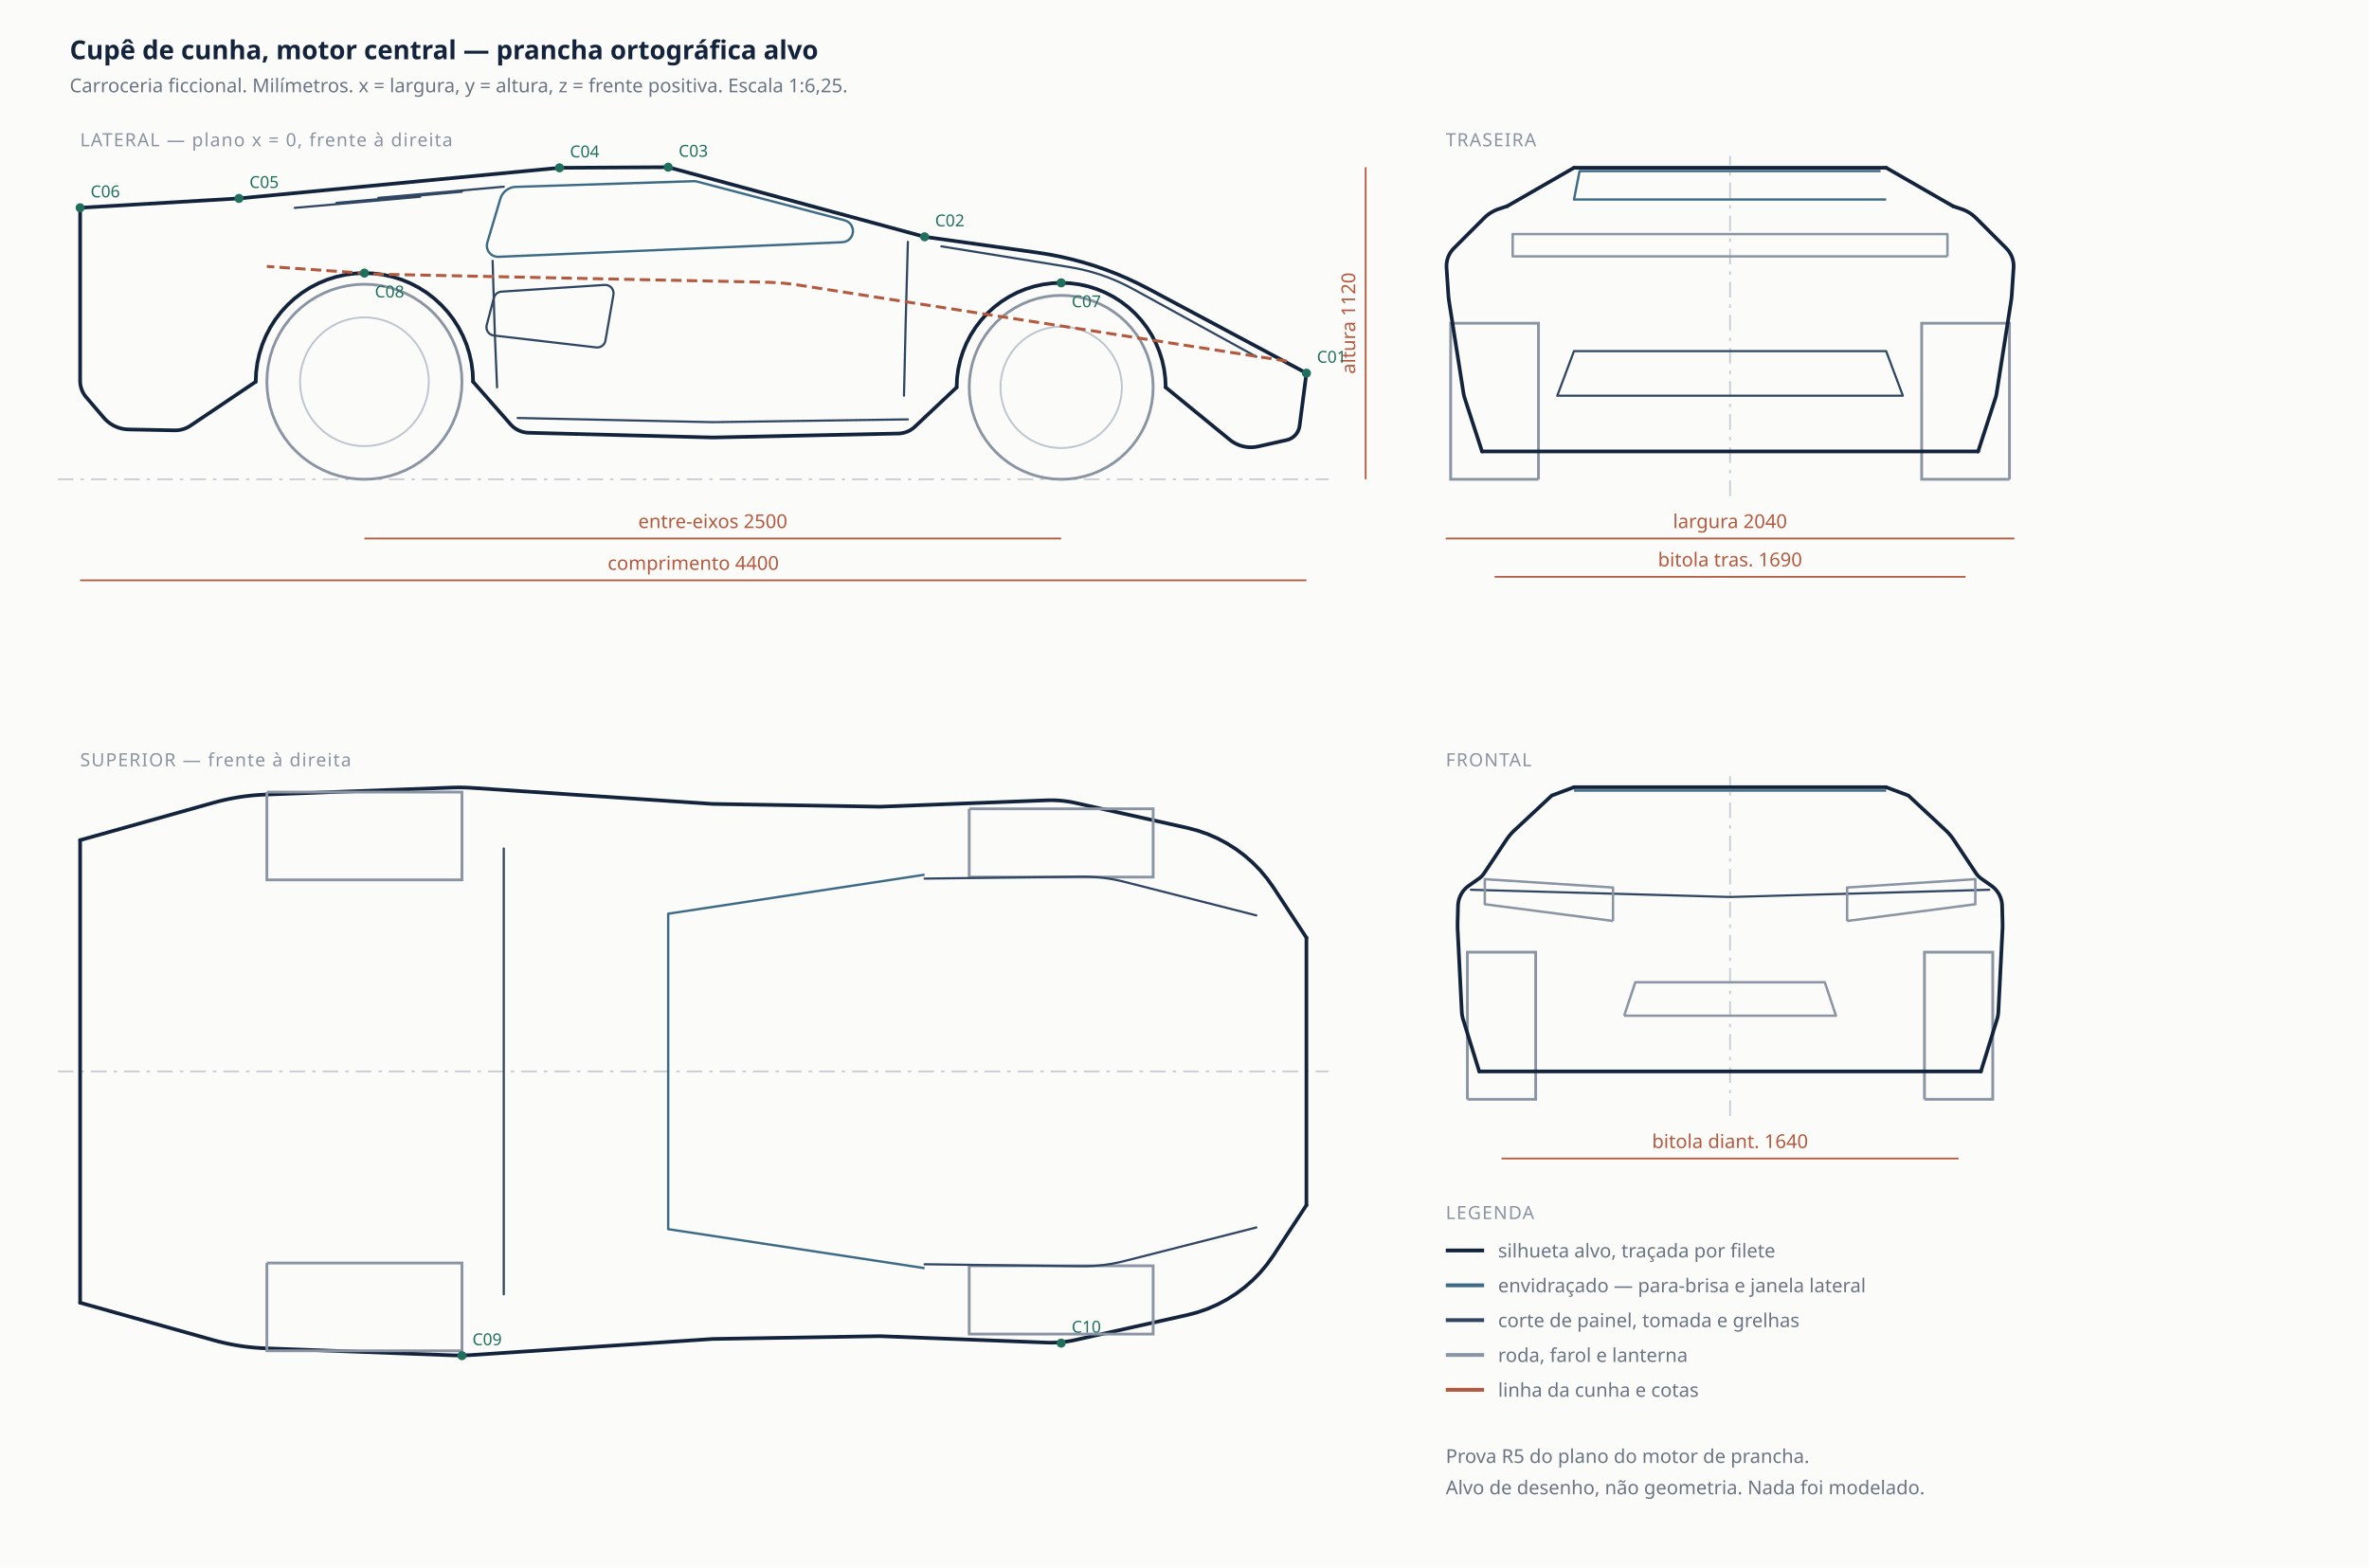
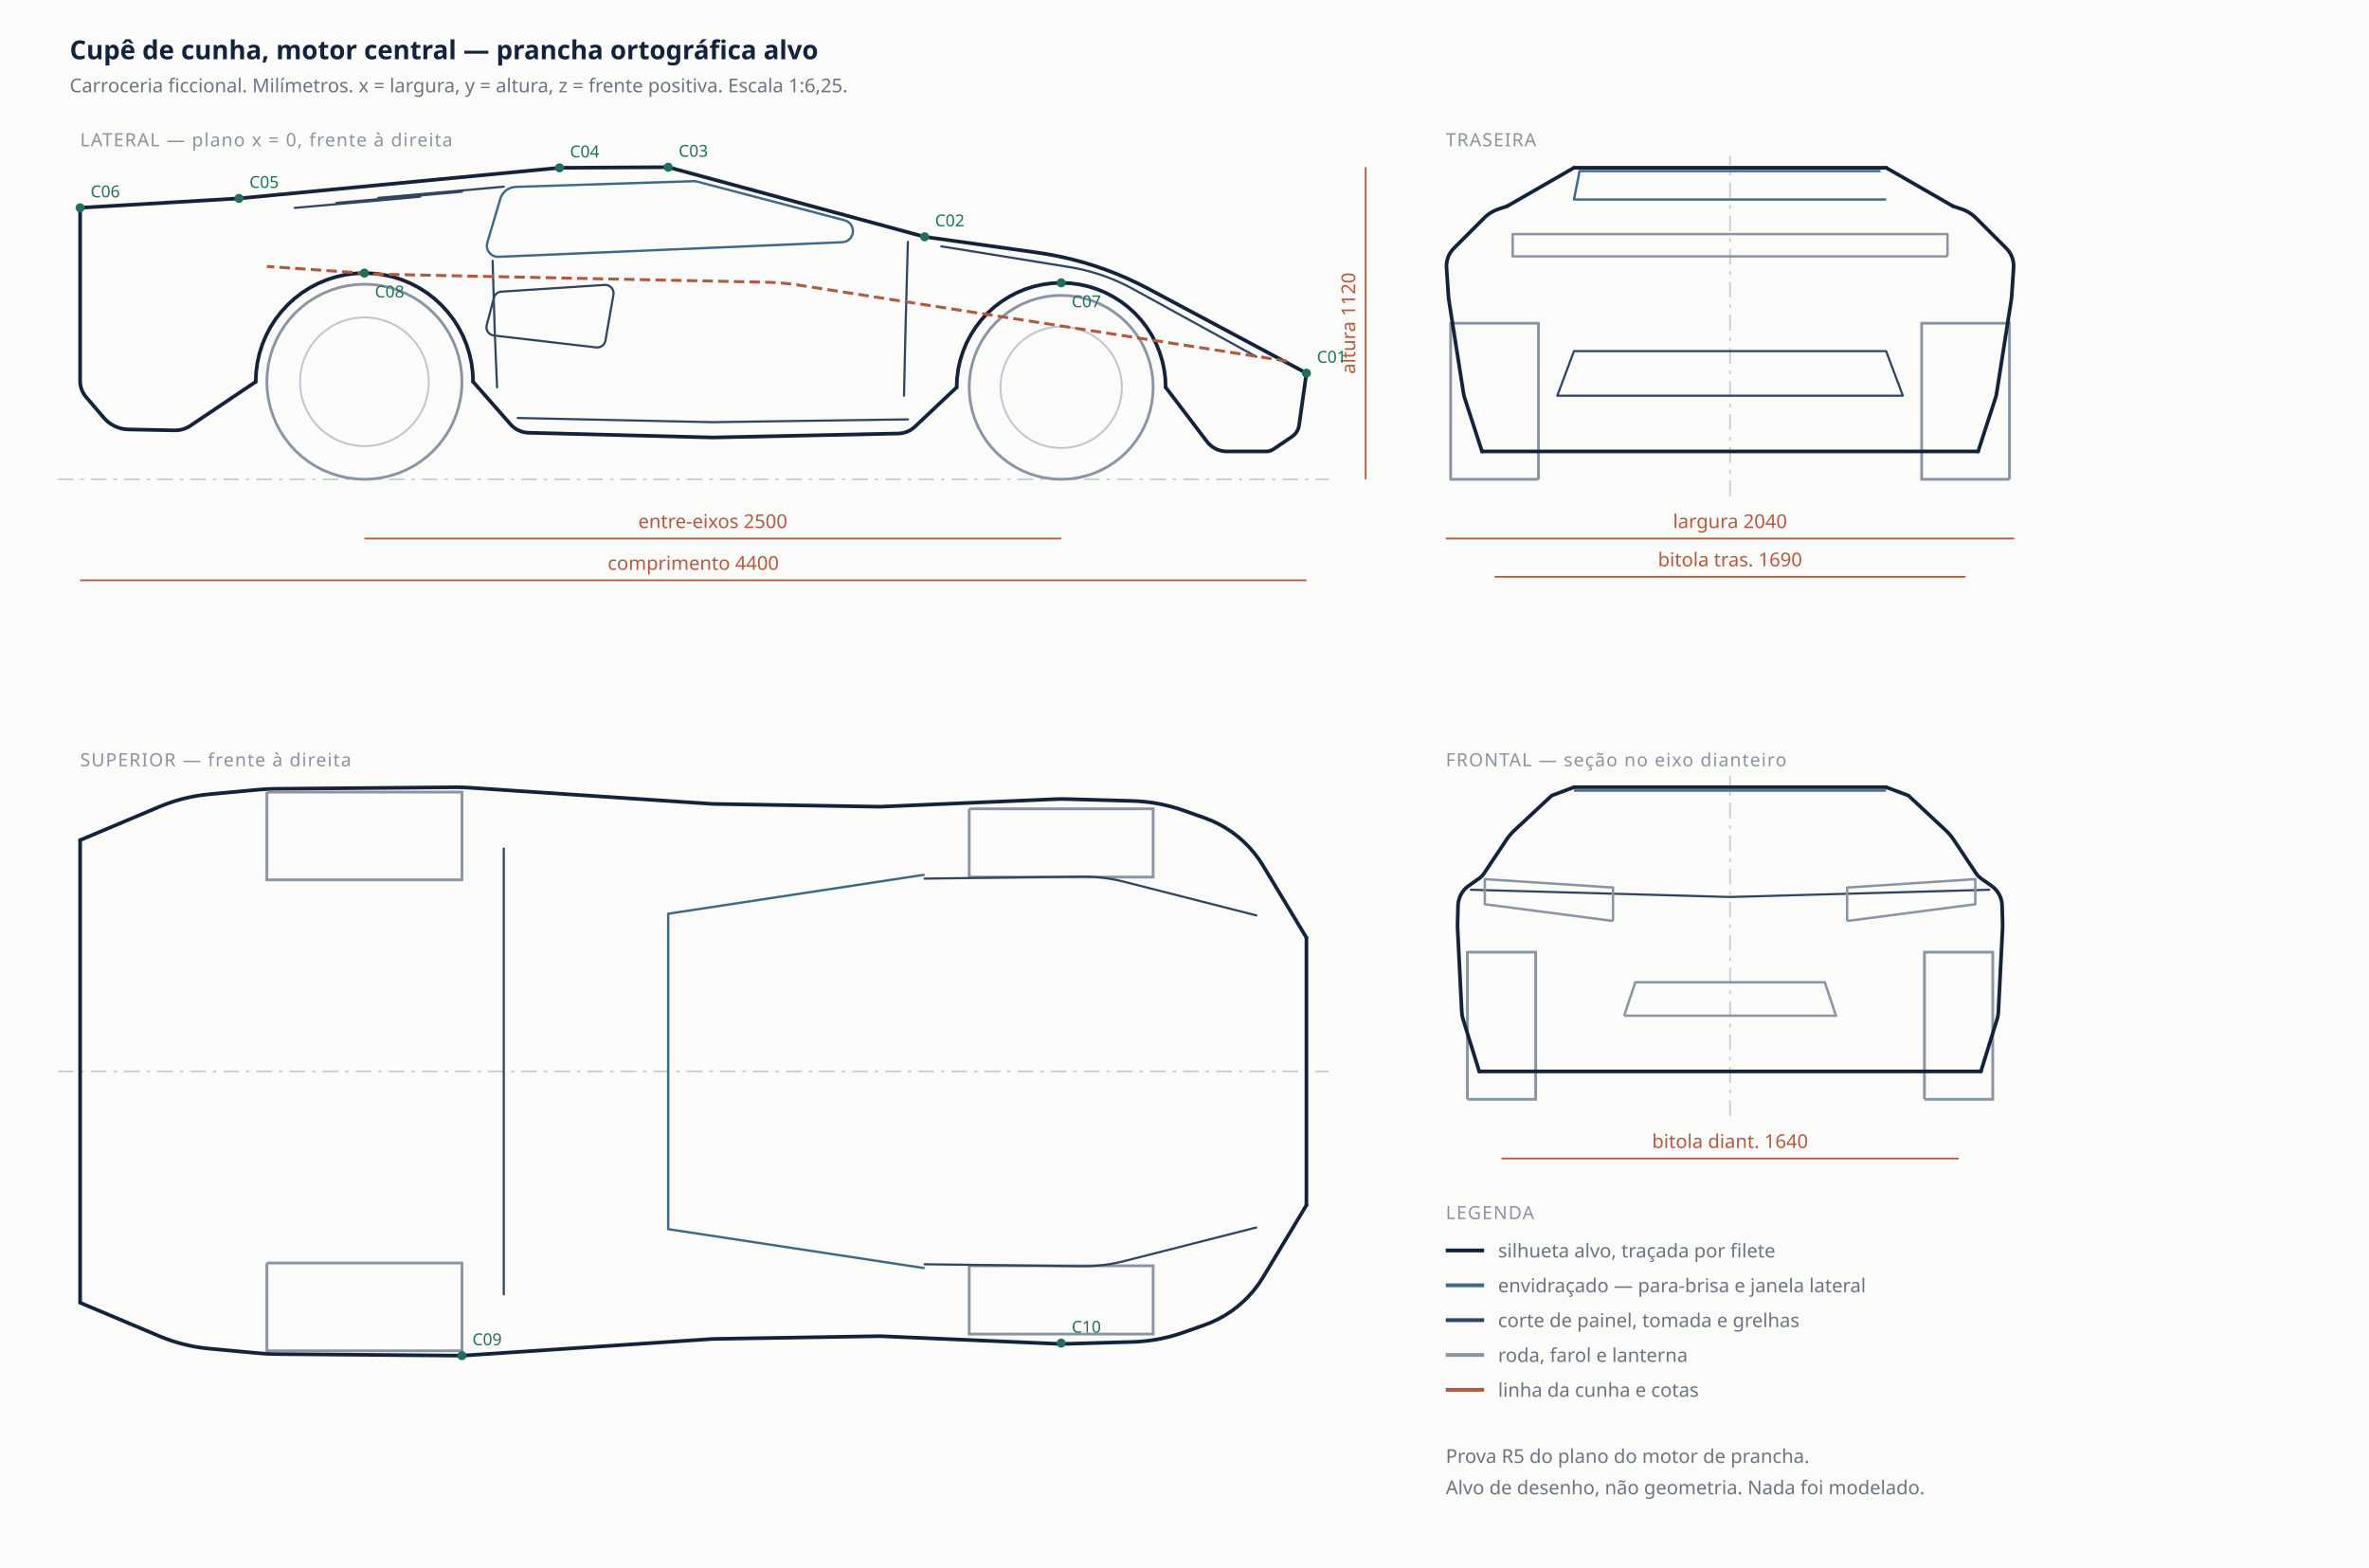
<svg xmlns="http://www.w3.org/2000/svg" viewBox="0 0 1360 900" width="1360" height="900" font-family="ui-sans-serif, system-ui, sans-serif">
  <rect width="1360" height="900" fill="#fbfbfa" />
  <style>
  .contorno{fill:none;stroke:#12233b;stroke-width:2.1;stroke-linejoin:round;stroke-linecap:round}
  .painel{fill:none;stroke:#2f4562;stroke-width:1.25;stroke-linejoin:round;stroke-linecap:round}
  .vidro{fill:none;stroke:#3d6b86;stroke-width:1.35;stroke-linejoin:round}
  .cromo{fill:none;stroke:#8a94a2;stroke-width:1.4;stroke-linejoin:round}
  .roda{fill:none;stroke:#8a94a2;stroke-width:1.6}
  .aro{fill:none;stroke:#c0c6cf;stroke-width:1.1}
  .eixo{fill:none;stroke:#c8ccd2;stroke-width:1;stroke-dasharray:9 4 2 4}
  .carater{fill:none;stroke:#b3593d;stroke-width:1.7;stroke-dasharray:6 3}
  .cota{stroke:#b3593d;stroke-width:1;fill:none}
  .cotat{fill:#b3593d;font-size:11px}
  .lm{fill:#1f6f5c}
  .lmt{fill:#1f6f5c;font-size:9.5px}
  .tit{fill:#12233b;font-size:15px;font-weight:600}
  .sub{fill:#6b7481;font-size:11px}
  .rot{fill:#8b93a0;font-size:10.5px;letter-spacing:.06em}
</style>
  <text x="40" y="34" class="tit">Cupê de cunha, motor central — prancha ortográfica alvo</text>
  <text x="40" y="53" class="sub">Carroceria ficcional. Milímetros. x = largura, y = altura, z = frente positiva. Escala 1:6,25.</text>
  <text x="46" y="84" class="rot">LATERAL — plano x = 0, frente à direita</text>
  <text x="830" y="84" class="rot">TRASEIRA</text>
  <text x="46" y="440" class="rot">SUPERIOR — frente à direita</text>
-   <text x="830" y="440" class="rot">FRONTAL</text>
+   <text x="830" y="440" class="rot">FRONTAL — seção no eixo dianteiro</text>
  <path class="eixo" d="M 33.2 275.2 L 762.8 275.2" />
  <path class="contorno" d="M 750 214.27 L 659.25 165.81 L 653.25 162.74 L 647.14 159.88 L 640.94 157.23 L 634.64 154.81 L 628.27 152.61 L 621.82 150.64 L 615.31 148.89 L 608.74 147.37 L 602.12 146.08 L 595.47 145.03 L 533.39 136.33 L 532.88 136.25 L 532.36 136.17 L 531.84 136.08 L 531.33 135.98 L 530.82 135.88 L 530.3 135.77 L 529.79 135.66 L 529.29 135.54 L 528.78 135.41 L 528.27 135.28 L 385.91 96.63 L 385.45 96.51 L 384.99 96.4 L 384.52 96.31 L 384.05 96.23 L 383.58 96.16 L 383.11 96.11 L 382.63 96.06 L 382.16 96.03 L 381.68 96.02 L 381.2 96.01 L 324.21 96.34 L 323.61 96.35 L 323 96.36 L 322.4 96.38 L 321.8 96.4 L 321.2 96.43 L 320.6 96.46 L 320 96.5 L 319.4 96.54 L 318.81 96.59 L 318.21 96.64 L 139.22 113.73 L 138.82 113.76 L 138.41 113.8 L 138.01 113.84 L 137.6 113.87 L 137.2 113.9 L 136.79 113.93 L 136.39 113.96 L 135.98 113.99 L 135.58 114.01 L 135.17 114.04 L 46 119.3" />
-   <path class="contorno" d="M 750 214.27 L 746.07 244.54 L 745.84 245.69 L 745.48 246.81 L 744.99 247.87 L 744.37 248.86 L 743.64 249.78 L 742.8 250.59 L 741.87 251.3 L 740.85 251.89 L 739.78 252.35 L 738.65 252.67 L 722.33 256.35 L 720.62 256.65 L 718.88 256.8 L 717.14 256.79 L 715.41 256.62 L 713.7 256.3 L 712.02 255.82 L 710.4 255.19 L 708.84 254.42 L 707.35 253.51 L 705.96 252.47 L 669.2 222.4" />
+   <path class="contorno" d="M 750 214.27 L 745.79 244.11 L 745.65 244.9 L 745.44 245.67 L 745.17 246.42 L 744.83 247.15 L 744.44 247.85 L 743.99 248.51 L 743.48 249.13 L 742.93 249.7 L 742.33 250.23 L 741.69 250.71 L 731.24 257.82 L 730.83 258.07 L 730.42 258.3 L 729.99 258.51 L 729.54 258.69 L 729.09 258.85 L 728.63 258.97 L 728.16 259.07 L 727.69 259.14 L 727.22 259.19 L 726.74 259.2 L 704.34 259.2 L 703.01 259.14 L 701.7 258.96 L 700.41 258.65 L 699.16 258.24 L 697.94 257.7 L 696.78 257.06 L 695.69 256.31 L 694.67 255.47 L 693.73 254.54 L 692.88 253.52 L 669.2 222.4" />
  <path class="contorno" d="M 549.2 222.4 L 525.23 245 L 524.44 245.7 L 523.59 246.33 L 522.7 246.91 L 521.77 247.41 L 520.81 247.85 L 519.82 248.21 L 518.8 248.5 L 517.77 248.72 L 516.72 248.86 L 515.66 248.92 L 409.2 251.2 L 303.49 248.48 L 302.31 248.4 L 301.13 248.23 L 299.98 247.95 L 298.85 247.59 L 297.76 247.13 L 296.7 246.58 L 295.7 245.95 L 294.75 245.24 L 293.86 244.45 L 293.05 243.59 L 271.6 219.2" />
  <path class="contorno" d="M 146.8 219.2 L 109.4 244.38 L 108.57 244.9 L 107.71 245.37 L 106.82 245.78 L 105.91 246.15 L 104.98 246.45 L 104.03 246.7 L 103.07 246.89 L 102.1 247.02 L 101.12 247.09 L 100.14 247.1 L 73.8 246.57 L 72.18 246.47 L 70.58 246.24 L 69.01 245.87 L 67.47 245.37 L 65.98 244.74 L 64.55 243.99 L 63.19 243.12 L 61.9 242.14 L 60.71 241.05 L 59.6 239.87 L 49.47 228.04 L 48.83 227.25 L 48.25 226.41 L 47.74 225.53 L 47.28 224.61 L 46.89 223.67 L 46.57 222.7 L 46.32 221.71 L 46.14 220.71 L 46.04 219.69 L 46 218.67 L 46 119.3" />
  <path class="roda" d="M 662 222.4 L 661.8 217.8 L 661.2 213.23 L 660.2 208.73 L 658.82 204.34 L 657.05 200.09 L 654.93 196 L 652.45 192.12 L 649.65 188.46 L 646.54 185.06 L 643.14 181.95 L 639.48 179.15 L 635.6 176.67 L 631.51 174.55 L 627.26 172.78 L 622.87 171.4 L 618.37 170.4 L 613.8 169.8 L 609.2 169.6 L 604.6 169.8 L 600.03 170.4 L 595.53 171.4 L 591.14 172.78 L 586.89 174.55 L 582.8 176.67 L 578.92 179.15 L 575.26 181.95 L 571.86 185.06 L 568.75 188.46 L 565.95 192.12 L 563.47 196 L 561.35 200.09 L 559.58 204.34 L 558.2 208.73 L 557.2 213.23 L 556.6 217.8 L 556.4 222.4 L 556.6 227 L 557.2 231.57 L 558.2 236.07 L 559.58 240.46 L 561.35 244.71 L 563.47 248.8 L 565.95 252.68 L 568.75 256.34 L 571.86 259.74 L 575.26 262.85 L 578.92 265.65 L 582.8 268.13 L 586.89 270.25 L 591.14 272.02 L 595.53 273.4 L 600.03 274.4 L 604.6 275 L 609.2 275.2 L 613.8 275 L 618.37 274.4 L 622.87 273.4 L 627.26 272.02 L 631.51 270.25 L 635.6 268.13 L 639.48 265.65 L 643.14 262.85 L 646.54 259.74 L 649.65 256.34 L 652.45 252.68 L 654.93 248.8 L 657.05 244.71 L 658.82 240.46 L 660.2 236.07 L 661.2 231.57 L 661.8 227 L 662 222.4" />
  <path class="aro" d="M 644.05 222.4 L 643.92 219.36 L 643.52 216.35 L 642.86 213.38 L 641.95 210.48 L 640.78 207.67 L 639.38 204.98 L 637.75 202.41 L 635.9 200 L 633.84 197.76 L 631.6 195.7 L 629.19 193.85 L 626.62 192.22 L 623.93 190.82 L 621.12 189.65 L 618.22 188.74 L 615.25 188.08 L 612.24 187.68 L 609.2 187.55 L 606.16 187.68 L 603.15 188.08 L 600.18 188.74 L 597.28 189.65 L 594.47 190.82 L 591.78 192.22 L 589.21 193.85 L 586.8 195.7 L 584.56 197.76 L 582.5 200 L 580.65 202.41 L 579.02 204.98 L 577.62 207.67 L 576.45 210.48 L 575.54 213.38 L 574.88 216.35 L 574.48 219.36 L 574.35 222.4 L 574.48 225.44 L 574.88 228.45 L 575.54 231.42 L 576.45 234.32 L 577.62 237.13 L 579.02 239.82 L 580.65 242.39 L 582.5 244.8 L 584.56 247.04 L 586.8 249.1 L 589.21 250.95 L 591.78 252.58 L 594.47 253.98 L 597.28 255.15 L 600.18 256.06 L 603.15 256.72 L 606.16 257.12 L 609.2 257.25 L 612.24 257.12 L 615.25 256.72 L 618.22 256.06 L 621.12 255.15 L 623.93 253.98 L 626.62 252.58 L 629.19 250.95 L 631.6 249.1 L 633.84 247.04 L 635.9 244.8 L 637.75 242.39 L 639.38 239.82 L 640.78 237.13 L 641.95 234.32 L 642.86 231.42 L 643.52 228.45 L 643.92 225.44 L 644.05 222.4" />
  <path class="contorno" d="M 549.2 222.4 L 549.43 217.17 L 550.11 211.98 L 551.24 206.87 L 552.82 201.88 L 554.82 197.04 L 557.24 192.4 L 560.05 187.99 L 563.24 183.83 L 566.77 179.97 L 570.63 176.44 L 574.79 173.25 L 579.2 170.44 L 583.84 168.02 L 588.68 166.02 L 593.67 164.44 L 598.78 163.31 L 603.97 162.63 L 609.2 162.4 L 614.43 162.63 L 619.62 163.31 L 624.73 164.44 L 629.72 166.02 L 634.56 168.02 L 639.2 170.44 L 643.61 173.25 L 647.77 176.44 L 651.63 179.97 L 655.16 183.83 L 658.35 187.99 L 661.16 192.4 L 663.58 197.04 L 665.58 201.88 L 667.16 206.87 L 668.29 211.98 L 668.97 217.17 L 669.2 222.4" />
  <path class="roda" d="M 265.2 219.2 L 264.99 214.32 L 264.35 209.48 L 263.29 204.71 L 261.82 200.05 L 259.95 195.53 L 257.7 191.2 L 255.07 187.08 L 252.1 183.2 L 248.8 179.6 L 245.2 176.3 L 241.32 173.33 L 237.2 170.7 L 232.87 168.45 L 228.35 166.58 L 223.69 165.11 L 218.92 164.05 L 214.08 163.41 L 209.2 163.2 L 204.32 163.41 L 199.48 164.05 L 194.71 165.11 L 190.05 166.58 L 185.53 168.45 L 181.2 170.7 L 177.08 173.33 L 173.2 176.3 L 169.6 179.6 L 166.3 183.2 L 163.33 187.08 L 160.7 191.2 L 158.45 195.53 L 156.58 200.05 L 155.11 204.71 L 154.05 209.48 L 153.41 214.32 L 153.2 219.2 L 153.41 224.08 L 154.05 228.92 L 155.11 233.69 L 156.58 238.35 L 158.45 242.87 L 160.7 247.2 L 163.33 251.32 L 166.3 255.2 L 169.6 258.8 L 173.2 262.1 L 177.08 265.07 L 181.2 267.7 L 185.53 269.95 L 190.05 271.82 L 194.71 273.29 L 199.48 274.35 L 204.32 274.99 L 209.2 275.2 L 214.08 274.99 L 218.92 274.35 L 223.69 273.29 L 228.35 271.82 L 232.87 269.95 L 237.2 267.7 L 241.32 265.07 L 245.2 262.1 L 248.8 258.8 L 252.1 255.2 L 255.07 251.32 L 257.7 247.2 L 259.95 242.87 L 261.82 238.35 L 263.29 233.69 L 264.35 228.92 L 264.99 224.08 L 265.2 219.2" />
  <path class="aro" d="M 246.16 219.2 L 246.02 215.98 L 245.6 212.78 L 244.9 209.63 L 243.93 206.56 L 242.7 203.58 L 241.21 200.72 L 239.48 198 L 237.51 195.44 L 235.33 193.07 L 232.96 190.89 L 230.4 188.92 L 227.68 187.19 L 224.82 185.7 L 221.84 184.47 L 218.77 183.5 L 215.62 182.8 L 212.42 182.38 L 209.2 182.24 L 205.98 182.38 L 202.78 182.8 L 199.63 183.5 L 196.56 184.47 L 193.58 185.7 L 190.72 187.19 L 188 188.92 L 185.44 190.89 L 183.07 193.07 L 180.89 195.44 L 178.92 198 L 177.19 200.72 L 175.7 203.58 L 174.47 206.56 L 173.5 209.63 L 172.8 212.78 L 172.38 215.98 L 172.24 219.2 L 172.38 222.42 L 172.8 225.62 L 173.5 228.77 L 174.47 231.84 L 175.7 234.82 L 177.19 237.68 L 178.92 240.4 L 180.89 242.96 L 183.07 245.33 L 185.44 247.51 L 188 249.48 L 190.72 251.21 L 193.58 252.7 L 196.56 253.93 L 199.63 254.9 L 202.78 255.6 L 205.98 256.02 L 209.2 256.16 L 212.42 256.02 L 215.62 255.6 L 218.77 254.9 L 221.84 253.93 L 224.82 252.7 L 227.68 251.21 L 230.4 249.48 L 232.96 247.51 L 235.33 245.33 L 237.51 242.96 L 239.48 240.4 L 241.21 237.68 L 242.7 234.82 L 243.93 231.84 L 244.9 228.77 L 245.6 225.62 L 246.02 222.42 L 246.16 219.2" />
  <path class="contorno" d="M 146.8 219.2 L 147.04 213.76 L 147.75 208.36 L 148.93 203.05 L 150.56 197.86 L 152.65 192.83 L 155.16 188 L 158.08 183.41 L 161.4 179.09 L 165.08 175.08 L 169.09 171.4 L 173.41 168.08 L 178 165.16 L 182.83 162.65 L 187.86 160.56 L 193.05 158.93 L 198.36 157.75 L 203.76 157.04 L 209.2 156.8 L 214.64 157.04 L 220.04 157.75 L 225.35 158.93 L 230.54 160.56 L 235.57 162.65 L 240.4 165.16 L 244.99 168.08 L 249.31 171.4 L 253.32 175.08 L 257 179.09 L 260.32 183.41 L 263.24 188 L 265.75 192.83 L 267.84 197.86 L 269.47 203.05 L 270.65 208.36 L 271.36 213.76 L 271.6 219.2" />
  <path class="vidro" d="M 483.56 139.08 L 485.34 138.75 L 486.96 137.93 L 488.28 136.69 L 489.21 135.13 L 489.65 133.37 L 489.59 131.56 L 489.02 129.84 L 487.99 128.35 L 486.59 127.2 L 484.91 126.5 L 400.32 104.3 L 400.1 104.24 L 399.87 104.19 L 399.65 104.15 L 399.42 104.11 L 399.19 104.08 L 398.96 104.06 L 398.73 104.05 L 398.5 104.04 L 398.27 104.03 L 398.04 104.04 L 296.12 107.3 L 294.93 107.41 L 293.76 107.67 L 292.63 108.08 L 291.56 108.62 L 290.57 109.29 L 289.66 110.08 L 288.87 110.98 L 288.19 111.96 L 287.64 113.03 L 287.23 114.16 L 279.76 139.24 L 279.53 140.43 L 279.52 141.65 L 279.75 142.84 L 280.19 143.97 L 280.85 145 L 281.68 145.88 L 282.67 146.59 L 283.77 147.1 L 284.95 147.4 L 286.17 147.46 L 483.56 139.08" />
  <path class="painel" d="M 289.2 107.2 L 217.2 113.6" />
  <path class="painel" d="M 265.2 110.08 L 193.2 116.48" />
  <path class="painel" d="M 241.2 112.96 L 169.2 119.36" />
  <path class="painel" d="M 521.2 138.88 L 519.92 185.6 L 518.96 227.2" />
  <path class="painel" d="M 282.8 149.76 L 284.08 192 L 285.36 222.4" />
  <path class="painel" d="M 721.2 204.8 L 650.13 165.77 L 646.74 163.99 L 643.3 162.32 L 639.8 160.78 L 636.26 159.35 L 632.66 158.04 L 629.03 156.86 L 625.35 155.8 L 621.64 154.87 L 617.9 154.07 L 614.14 153.39 L 540.4 141.44" />
  <path class="painel" d="M 352.16 169.21 L 352.23 168.34 L 352.14 167.48 L 351.9 166.65 L 351.52 165.87 L 351 165.18 L 350.36 164.59 L 349.63 164.12 L 348.83 163.8 L 347.98 163.62 L 347.11 163.6 L 287.85 167.46 L 287.26 167.53 L 286.68 167.68 L 286.12 167.9 L 285.59 168.19 L 285.11 168.54 L 284.67 168.95 L 284.29 169.41 L 283.97 169.91 L 283.71 170.46 L 283.52 171.02 L 279.41 186.65 L 279.27 187.46 L 279.27 188.28 L 279.41 189.09 L 279.68 189.86 L 280.09 190.58 L 280.6 191.21 L 281.22 191.75 L 281.93 192.18 L 282.69 192.47 L 283.5 192.64 L 342.29 199.48 L 343.02 199.51 L 343.74 199.42 L 344.44 199.24 L 345.11 198.94 L 345.72 198.55 L 346.27 198.08 L 346.74 197.52 L 347.12 196.9 L 347.4 196.23 L 347.58 195.53 L 352.16 169.21" />
  <path class="carater" d="M 738.8 207.36 L 458.74 163.73 L 456.83 163.44 L 454.92 163.18 L 453.01 162.95 L 451.09 162.74 L 449.17 162.56 L 447.25 162.41 L 445.33 162.28 L 443.4 162.17 L 441.48 162.09 L 439.55 162.04 L 217.2 157.44 L 153.2 152.96" />
  <path class="painel" d="M 521.2 240.8 L 409.2 242.4 L 297.2 240" />
  <path class="eixo" d="M 33.2 615.2 L 762.8 615.2" />
-   <path class="contorno" d="M 750 692 L 731 720.91 L 727.42 725.92 L 723.47 730.65 L 719.17 735.05 L 714.54 739.11 L 709.61 742.8 L 704.41 746.1 L 698.98 749 L 693.33 751.46 L 687.52 753.49 L 681.56 755.06 L 617.3 769.39 L 615.69 769.73 L 614.06 770.03 L 612.43 770.28 L 610.79 770.5 L 609.15 770.67 L 607.51 770.79 L 605.86 770.88 L 604.21 770.92 L 602.56 770.92 L 600.91 770.88 L 505.2 767.2 L 409.2 768.8 L 271.02 778.01 L 269.86 778.08 L 268.69 778.14 L 267.53 778.19 L 266.36 778.23 L 265.2 778.25 L 264.03 778.26 L 262.87 778.26 L 261.7 778.24 L 260.54 778.22 L 259.37 778.18 L 152.38 774.17 L 149.36 774.02 L 146.34 773.8 L 143.33 773.51 L 140.33 773.15 L 137.34 772.71 L 134.36 772.21 L 131.39 771.64 L 128.44 770.99 L 125.5 770.28 L 122.58 769.5 L 46 748" />
-   <path class="contorno" d="M 750 538.4 L 731 509.49 L 727.42 504.48 L 723.47 499.75 L 719.17 495.35 L 714.54 491.29 L 709.61 487.6 L 704.41 484.3 L 698.98 481.4 L 693.33 478.94 L 687.52 476.91 L 681.56 475.34 L 617.3 461.01 L 615.69 460.67 L 614.06 460.37 L 612.43 460.12 L 610.79 459.9 L 609.15 459.73 L 607.51 459.61 L 605.86 459.52 L 604.21 459.48 L 602.56 459.48 L 600.91 459.52 L 505.2 463.2 L 409.2 461.6 L 271.02 452.39 L 269.86 452.32 L 268.69 452.26 L 267.53 452.21 L 266.36 452.17 L 265.2 452.15 L 264.03 452.14 L 262.87 452.14 L 261.7 452.16 L 260.54 452.18 L 259.37 452.22 L 152.38 456.23 L 149.36 456.38 L 146.34 456.6 L 143.33 456.89 L 140.33 457.25 L 137.34 457.69 L 134.36 458.19 L 131.39 458.76 L 128.44 459.41 L 125.5 460.12 L 122.58 460.9 L 46 482.4" />
+   <path class="contorno" d="M 750 692 L 725.05 733.44 L 722.65 737.14 L 719.99 740.66 L 717.1 743.99 L 713.99 747.12 L 710.67 750.02 L 707.16 752.69 L 703.48 755.11 L 699.63 757.27 L 695.65 759.16 L 691.54 760.77 L 679.39 765.07 L 676.56 766.02 L 673.7 766.88 L 670.82 767.65 L 667.91 768.33 L 664.99 768.93 L 662.04 769.43 L 659.08 769.84 L 656.11 770.15 L 653.14 770.38 L 650.15 770.51 L 612.06 771.6 L 611.49 771.61 L 610.92 771.62 L 610.35 771.63 L 609.77 771.63 L 609.2 771.63 L 608.63 771.62 L 608.05 771.61 L 607.48 771.6 L 606.91 771.58 L 606.34 771.56 L 505.2 767.2 L 409.2 768.8 L 269.4 778.12 L 268.56 778.17 L 267.72 778.22 L 266.88 778.26 L 266.04 778.29 L 265.2 778.32 L 264.36 778.34 L 263.51 778.36 L 262.67 778.37 L 261.83 778.37 L 260.99 778.36 L 159.29 777.49 L 158.07 777.48 L 156.85 777.45 L 155.64 777.41 L 154.42 777.37 L 153.21 777.31 L 151.99 777.24 L 150.78 777.17 L 149.56 777.08 L 148.35 776.98 L 147.14 776.87 L 119.94 774.34 L 117.02 774.02 L 114.11 773.61 L 111.21 773.12 L 108.34 772.53 L 105.48 771.86 L 102.64 771.1 L 99.83 770.26 L 97.04 769.32 L 94.29 768.31 L 91.56 767.21 L 46 748" />
+   <path class="contorno" d="M 750 538.4 L 725.05 496.96 L 722.65 493.26 L 719.99 489.74 L 717.1 486.41 L 713.99 483.28 L 710.67 480.38 L 707.16 477.71 L 703.48 475.29 L 699.63 473.13 L 695.65 471.24 L 691.54 469.63 L 679.39 465.33 L 676.56 464.38 L 673.7 463.52 L 670.82 462.75 L 667.91 462.07 L 664.99 461.47 L 662.04 460.97 L 659.08 460.56 L 656.11 460.25 L 653.14 460.02 L 650.15 459.89 L 612.06 458.8 L 611.49 458.79 L 610.92 458.78 L 610.35 458.77 L 609.77 458.77 L 609.2 458.77 L 608.63 458.78 L 608.05 458.79 L 607.48 458.8 L 606.91 458.82 L 606.34 458.84 L 505.2 463.2 L 409.2 461.6 L 269.4 452.28 L 268.56 452.23 L 267.72 452.18 L 266.88 452.14 L 266.04 452.11 L 265.2 452.08 L 264.36 452.06 L 263.51 452.04 L 262.67 452.03 L 261.83 452.03 L 260.99 452.04 L 159.29 452.91 L 158.07 452.92 L 156.85 452.95 L 155.64 452.99 L 154.42 453.03 L 153.21 453.09 L 151.99 453.16 L 150.78 453.23 L 149.56 453.32 L 148.35 453.42 L 147.14 453.53 L 119.94 456.06 L 117.02 456.38 L 114.11 456.79 L 111.21 457.28 L 108.34 457.87 L 105.48 458.54 L 102.64 459.3 L 99.83 460.14 L 97.04 461.08 L 94.29 462.09 L 91.56 463.19 L 46 482.4" />
  <path class="contorno" d="M 750 692 L 750 538.4" />
  <path class="contorno" d="M 46 748 L 46 482.4" />
  <path class="roda" d="M 556.4 726.8 L 662 726.8 L 662 766 L 556.4 766 L 556.4 726.8" />
  <path class="roda" d="M 556.4 464.4 L 662 464.4 L 662 503.6 L 556.4 503.6 L 556.4 464.4" />
  <path class="roda" d="M 153.2 725.2 L 265.2 725.2 L 265.2 775.6 L 153.2 775.6 L 153.2 725.2" />
  <path class="roda" d="M 153.2 454.8 L 265.2 454.8 L 265.2 505.2 L 153.2 505.2 L 153.2 454.8" />
  <path class="vidro" d="M 530.8 728.16 L 383.6 705.76 L 383.6 524.64 L 530.8 502.24" />
  <path class="painel" d="M 289.2 743.2 L 289.2 487.2" />
  <path class="painel" d="M 721.2 704.8 L 645.45 724.08 L 643 724.67 L 640.55 725.19 L 638.07 725.65 L 635.59 726.05 L 633.1 726.38 L 630.6 726.64 L 628.1 726.84 L 625.59 726.97 L 623.08 727.04 L 620.56 727.04 L 530.8 725.92" />
  <path class="painel" d="M 721.2 525.6 L 645.45 506.32 L 643 505.73 L 640.55 505.21 L 638.07 504.75 L 635.59 504.35 L 633.1 504.02 L 630.6 503.76 L 628.1 503.56 L 625.59 503.43 L 623.08 503.36 L 620.56 503.36 L 530.8 504.48" />
  <path class="eixo" d="M 993.2 640.8 L 993.2 445.6" />
  <path class="roda" d="M 1104.8 631.2 L 1144 631.2 L 1144 546.72 L 1104.8 546.72 L 1104.8 631.2" />
  <path class="roda" d="M 842.4 631.2 L 881.6 631.2 L 881.6 546.72 L 842.4 546.72 L 842.4 631.2" />
  <path class="contorno" d="M 1137.2 615.2 L 1146.4 585.51 L 1146.54 585.05 L 1146.67 584.58 L 1146.78 584.12 L 1146.88 583.65 L 1146.97 583.17 L 1147.05 582.7 L 1147.11 582.22 L 1147.17 581.74 L 1147.21 581.26 L 1147.24 580.78 L 1149.59 533.8 L 1149.61 533.44 L 1149.62 533.08 L 1149.63 532.72 L 1149.64 532.36 L 1149.65 532 L 1149.65 531.64 L 1149.65 531.28 L 1149.65 530.92 L 1149.64 530.56 L 1149.64 530.2 L 1149.38 520.03 L 1149.28 518.7 L 1149.07 517.37 L 1148.72 516.08 L 1148.26 514.82 L 1147.69 513.61 L 1147 512.46 L 1146.21 511.37 L 1145.32 510.37 L 1144.35 509.45 L 1143.29 508.63 L 1137.3 504.4 L 1136.97 504.16 L 1136.65 503.9 L 1136.33 503.63 L 1136.03 503.36 L 1135.74 503.07 L 1135.46 502.77 L 1135.18 502.45 L 1134.93 502.13 L 1134.68 501.8 L 1134.44 501.47 L 1121.67 482.3 L 1121.25 481.69 L 1120.82 481.09 L 1120.37 480.49 L 1119.91 479.91 L 1119.44 479.34 L 1118.95 478.78 L 1118.45 478.23 L 1117.94 477.69 L 1117.41 477.17 L 1116.88 476.66 L 1095.6 456.8 L 1082.8 452" />
  <path class="contorno" d="M 849.2 615.2 L 840 585.51 L 839.86 585.05 L 839.73 584.58 L 839.62 584.12 L 839.52 583.65 L 839.43 583.17 L 839.35 582.7 L 839.29 582.22 L 839.23 581.74 L 839.19 581.26 L 839.16 580.78 L 836.81 533.8 L 836.79 533.44 L 836.78 533.08 L 836.77 532.72 L 836.76 532.36 L 836.75 532 L 836.75 531.64 L 836.75 531.28 L 836.75 530.92 L 836.76 530.56 L 836.76 530.2 L 837.02 520.03 L 837.12 518.7 L 837.33 517.37 L 837.68 516.08 L 838.14 514.82 L 838.71 513.61 L 839.4 512.46 L 840.19 511.37 L 841.08 510.37 L 842.05 509.45 L 843.11 508.63 L 849.1 504.4 L 849.43 504.16 L 849.75 503.9 L 850.07 503.63 L 850.37 503.36 L 850.66 503.07 L 850.94 502.77 L 851.22 502.45 L 851.47 502.13 L 851.72 501.8 L 851.96 501.47 L 864.73 482.3 L 865.15 481.69 L 865.58 481.09 L 866.03 480.49 L 866.49 479.91 L 866.96 479.34 L 867.45 478.78 L 867.95 478.23 L 868.46 477.69 L 868.99 477.17 L 869.52 476.66 L 890.8 456.8 L 903.6 452" />
  <path class="contorno" d="M 849.2 615.2 L 1137.2 615.2" />
  <path class="contorno" d="M 903.6 452 L 1082.8 452" />
  <path class="vidro" d="M 903.6 453.92 L 1082.8 453.92" />
  <path class="painel" d="M 844.4 510.88 L 991.41 514.99 L 991.77 515 L 992.13 515.01 L 992.48 515.01 L 992.84 515.01 L 993.2 515.01 L 993.56 515.01 L 993.92 515.01 L 994.27 515.01 L 994.63 515 L 994.99 514.99 L 1142 510.88" />
  <path class="cromo" d="M 1060.4 528.8 L 1134 519.2 L 1134 504.8 L 1060.4 509.6 L 1060.4 528.8" />
  <path class="cromo" d="M 926 528.8 L 852.4 519.2 L 852.4 504.8 L 926 509.6 L 926 528.8" />
  <path class="cromo" d="M 932.4 583.2 L 1054 583.2 L 1047.6 564 L 938.8 564 L 932.4 583.2" />
  <path class="eixo" d="M 993.2 284.8 L 993.2 89.6" />
  <path class="roda" d="M 883.2 275.2 L 832.8 275.2 L 832.8 185.6 L 883.2 185.6 L 883.2 275.2" />
  <path class="roda" d="M 1153.6 275.2 L 1103.2 275.2 L 1103.2 185.6 L 1153.6 185.6 L 1153.6 275.2" />
  <path class="contorno" d="M 850.8 259.2 L 840.87 228.65 L 840.78 228.36 L 840.69 228.07 L 840.61 227.77 L 840.53 227.48 L 840.46 227.19 L 840.39 226.89 L 840.33 226.59 L 840.27 226.29 L 840.21 225.99 L 840.16 225.69 L 831.93 173.32 L 831.87 172.89 L 831.81 172.47 L 831.75 172.05 L 831.7 171.62 L 831.65 171.19 L 831.6 170.77 L 831.56 170.34 L 831.52 169.91 L 831.49 169.49 L 831.46 169.06 L 830.43 153.72 L 830.41 152.49 L 830.48 151.27 L 830.66 150.06 L 830.94 148.86 L 831.32 147.7 L 831.8 146.57 L 832.38 145.48 L 833.04 144.45 L 833.79 143.48 L 834.62 142.58 L 841.2 136 L 852.02 125.18 L 852.74 124.49 L 853.49 123.84 L 854.27 123.22 L 855.08 122.64 L 855.91 122.1 L 856.77 121.6 L 857.65 121.14 L 858.55 120.71 L 859.46 120.34 L 860.4 120 L 865.2 118.4" />
  <path class="contorno" d="M 1135.6 259.2 L 1145.53 228.65 L 1145.62 228.36 L 1145.71 228.07 L 1145.79 227.77 L 1145.87 227.48 L 1145.94 227.19 L 1146.01 226.89 L 1146.07 226.59 L 1146.13 226.29 L 1146.19 225.99 L 1146.24 225.69 L 1154.47 173.32 L 1154.53 172.89 L 1154.59 172.47 L 1154.65 172.05 L 1154.7 171.62 L 1154.75 171.19 L 1154.8 170.77 L 1154.84 170.34 L 1154.88 169.91 L 1154.91 169.49 L 1154.94 169.06 L 1155.97 153.72 L 1155.99 152.49 L 1155.92 151.27 L 1155.74 150.06 L 1155.46 148.86 L 1155.08 147.7 L 1154.6 146.57 L 1154.02 145.48 L 1153.36 144.45 L 1152.61 143.48 L 1151.78 142.58 L 1145.2 136 L 1134.38 125.18 L 1133.66 124.49 L 1132.91 123.84 L 1132.13 123.22 L 1131.32 122.64 L 1130.49 122.1 L 1129.63 121.6 L 1128.75 121.14 L 1127.85 120.71 L 1126.94 120.34 L 1126 120 L 1121.2 118.4" />
  <path class="contorno" d="M 1135.6 259.2 L 850.8 259.2" />
  <path class="contorno" d="M 865.2 118.4 L 903.6 96.32" />
  <path class="contorno" d="M 1121.2 118.4 L 1082.8 96.32" />
  <path class="contorno" d="M 1082.8 96.32 L 903.6 96.32" />
  <path class="vidro" d="M 1079.6 98.24 L 906.8 98.24 L 903.6 114.56 L 1082.8 114.56" />
  <path class="cromo" d="M 1118 147.2 L 868.4 147.2 L 868.4 134.4 L 1118 134.4 L 1118 147.2" />
  <path class="painel" d="M 1092.4 227.2 L 894 227.2 L 903.6 201.6 L 1082.8 201.6 L 1092.4 227.2" />
  <path class="cota" d="M 209.2 309.2 L 609.2 309.2" />
  <text x="409.2" y="303.2" class="cotat" text-anchor="middle">entre-eixos 2500</text>
  <path class="cota" d="M 46 333.2 L 750 333.2" />
  <text x="398" y="327.2" class="cotat" text-anchor="middle">comprimento 4400</text>
  <path class="cota" d="M 784 275.2 L 784 96" />
  <text x="778" y="185.6" class="cotat" text-anchor="middle" transform="rotate(-90 778 185.6)">altura 1120</text>
  <path class="cota" d="M 1156.4 309.2 L 830 309.2" />
  <text x="993.2" y="303.2" class="cotat" text-anchor="middle">largura 2040</text>
  <path class="cota" d="M 1128.4 331.2 L 858 331.2" />
  <text x="993.2" y="325.2" class="cotat" text-anchor="middle">bitola tras. 1690</text>
  <path class="cota" d="M 862 665.2 L 1124.4 665.2" />
  <text x="993.2" y="659.2" class="cotat" text-anchor="middle">bitola diant. 1640</text>
  <circle class="lm" cx="750" cy="214.27" r="2.6" />
  <text class="lmt" x="756" y="208.27">C01</text>
  <circle class="lm" cx="530.8" cy="135.96" r="2.6" />
  <text class="lmt" x="536.8" y="129.96">C02</text>
  <circle class="lm" cx="383.6" cy="96" r="2.6" />
  <text class="lmt" x="389.6" y="90">C03</text>
  <circle class="lm" cx="321.2" cy="96.36" r="2.6" />
  <text class="lmt" x="327.2" y="90.36">C04</text>
  <circle class="lm" cx="137.2" cy="113.92" r="2.6" />
  <text class="lmt" x="143.2" y="107.92">C05</text>
  <circle class="lm" cx="46" cy="119.3" r="2.6" />
  <text class="lmt" x="52" y="113.3">C06</text>
  <circle class="lm" cx="609.2" cy="162.4" r="2.6" />
  <text class="lmt" x="615.2" y="176.4">C07</text>
  <circle class="lm" cx="209.2" cy="156.8" r="2.6" />
  <text class="lmt" x="215.2" y="170.8">C08</text>
  <circle class="lm" cx="265.2" cy="778.4" r="2.6" />
  <text class="lmt" x="271.2" y="772.4">C09</text>
  <circle class="lm" cx="609.2" cy="771.2" r="2.6" />
  <text class="lmt" x="615.2" y="765.2">C10</text>
  <text x="830" y="700" class="rot">LEGENDA</text>
  <line x1="830" y1="718" x2="852" y2="718" stroke="#12233b" stroke-width="2.2" />
  <text x="860" y="722" class="sub">silhueta alvo, traçada por filete</text>
  <line x1="830" y1="738" x2="852" y2="738" stroke="#3d6b86" stroke-width="2.2" />
  <text x="860" y="742" class="sub">envidraçado — para-brisa e janela lateral</text>
  <line x1="830" y1="758" x2="852" y2="758" stroke="#2f4562" stroke-width="2.2" />
  <text x="860" y="762" class="sub">corte de painel, tomada e grelhas</text>
  <line x1="830" y1="778" x2="852" y2="778" stroke="#8a94a2" stroke-width="2.2" />
  <text x="860" y="782" class="sub">roda, farol e lanterna</text>
  <line x1="830" y1="798" x2="852" y2="798" stroke="#b3593d" stroke-width="2.2" />
  <text x="860" y="802" class="sub">linha da cunha e cotas</text>
  <text x="830" y="840" class="sub">Prova R5 do plano do motor de prancha.</text>
  <text x="830" y="858" class="sub">Alvo de desenho, não geometria. Nada foi modelado.</text>
</svg>
